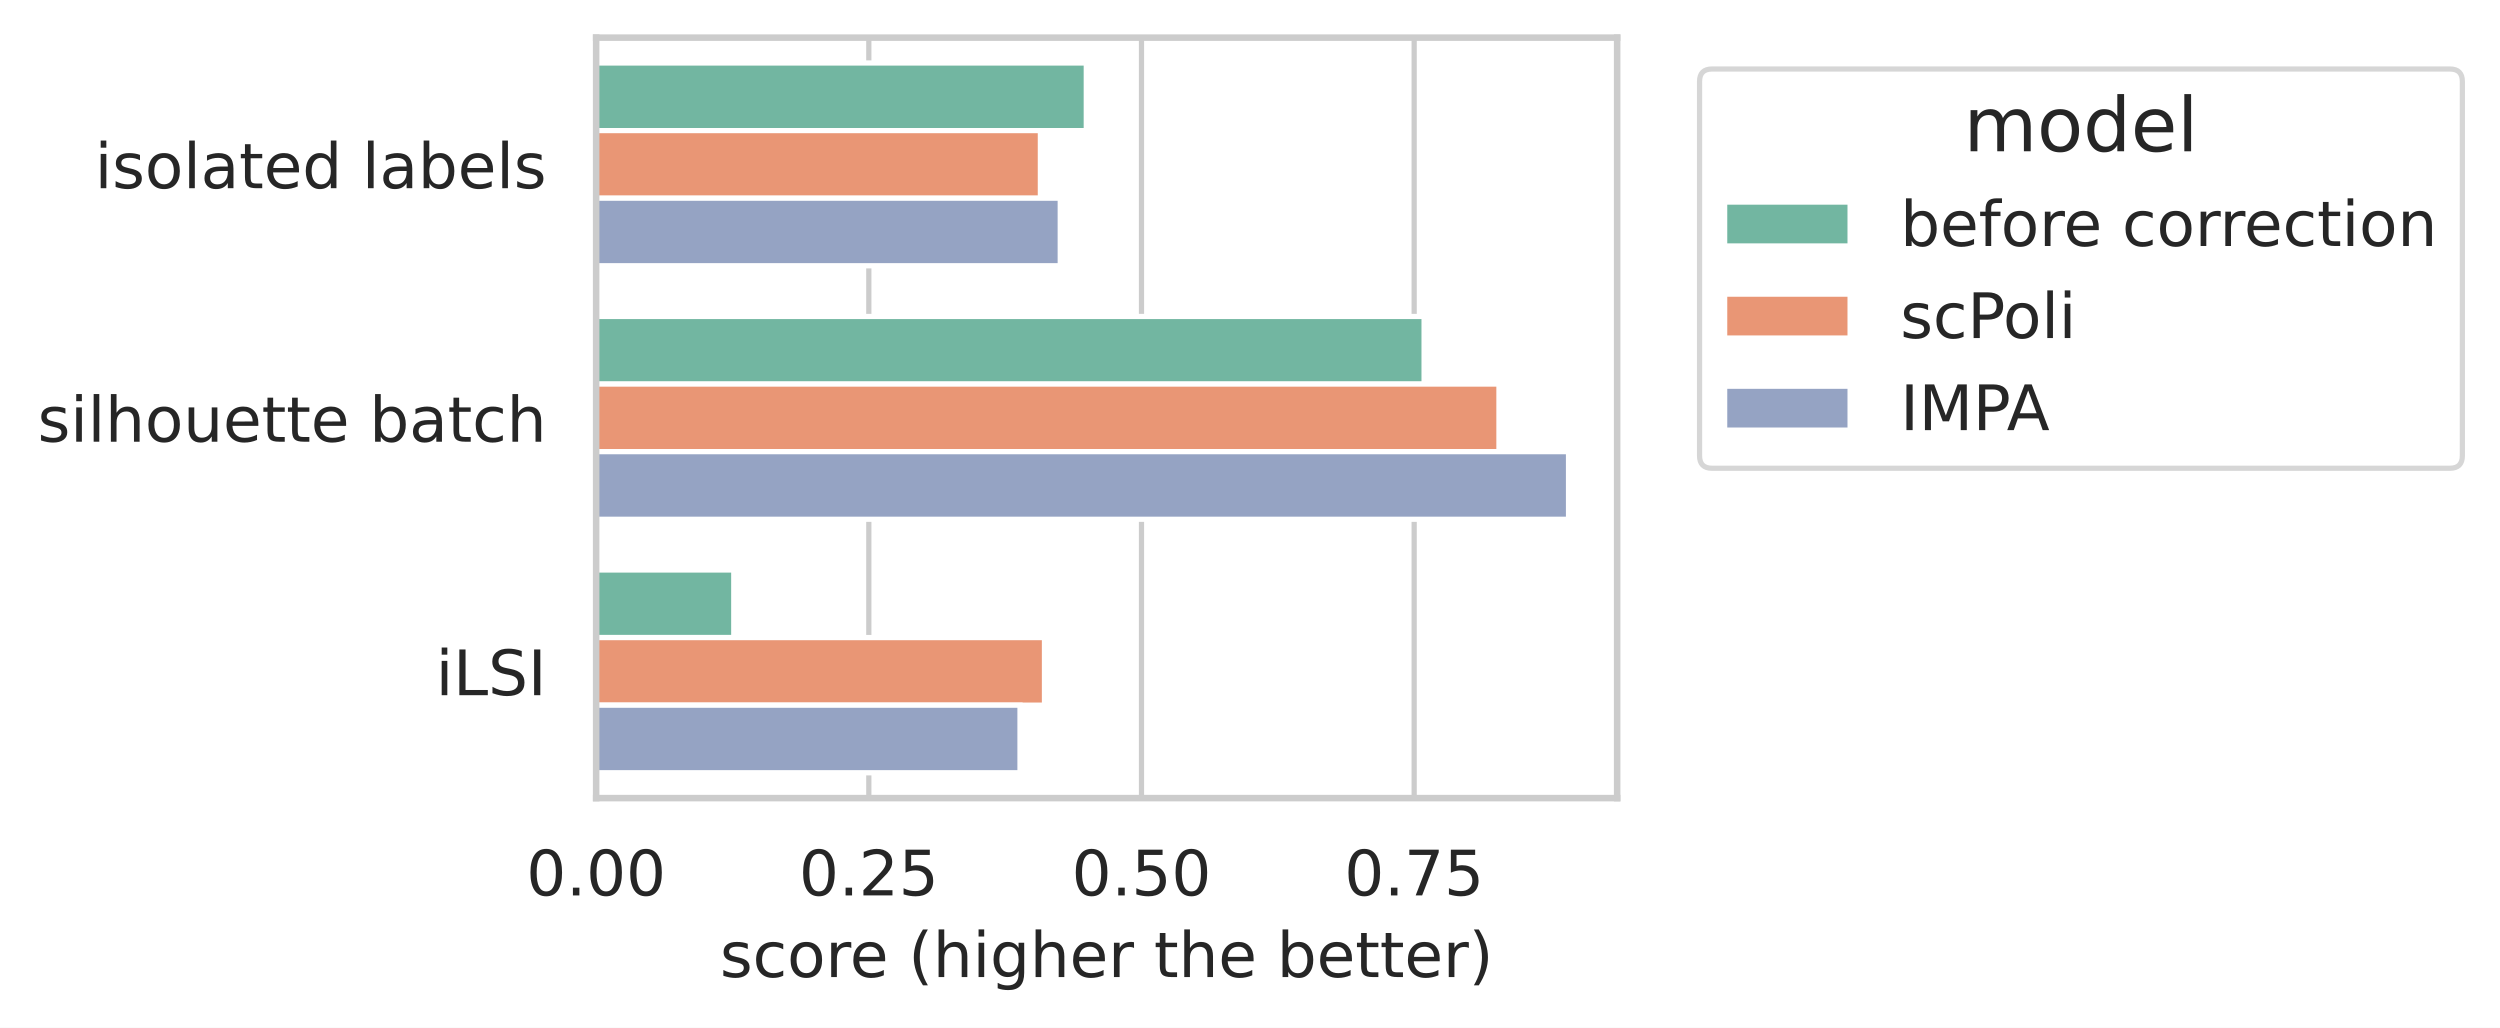
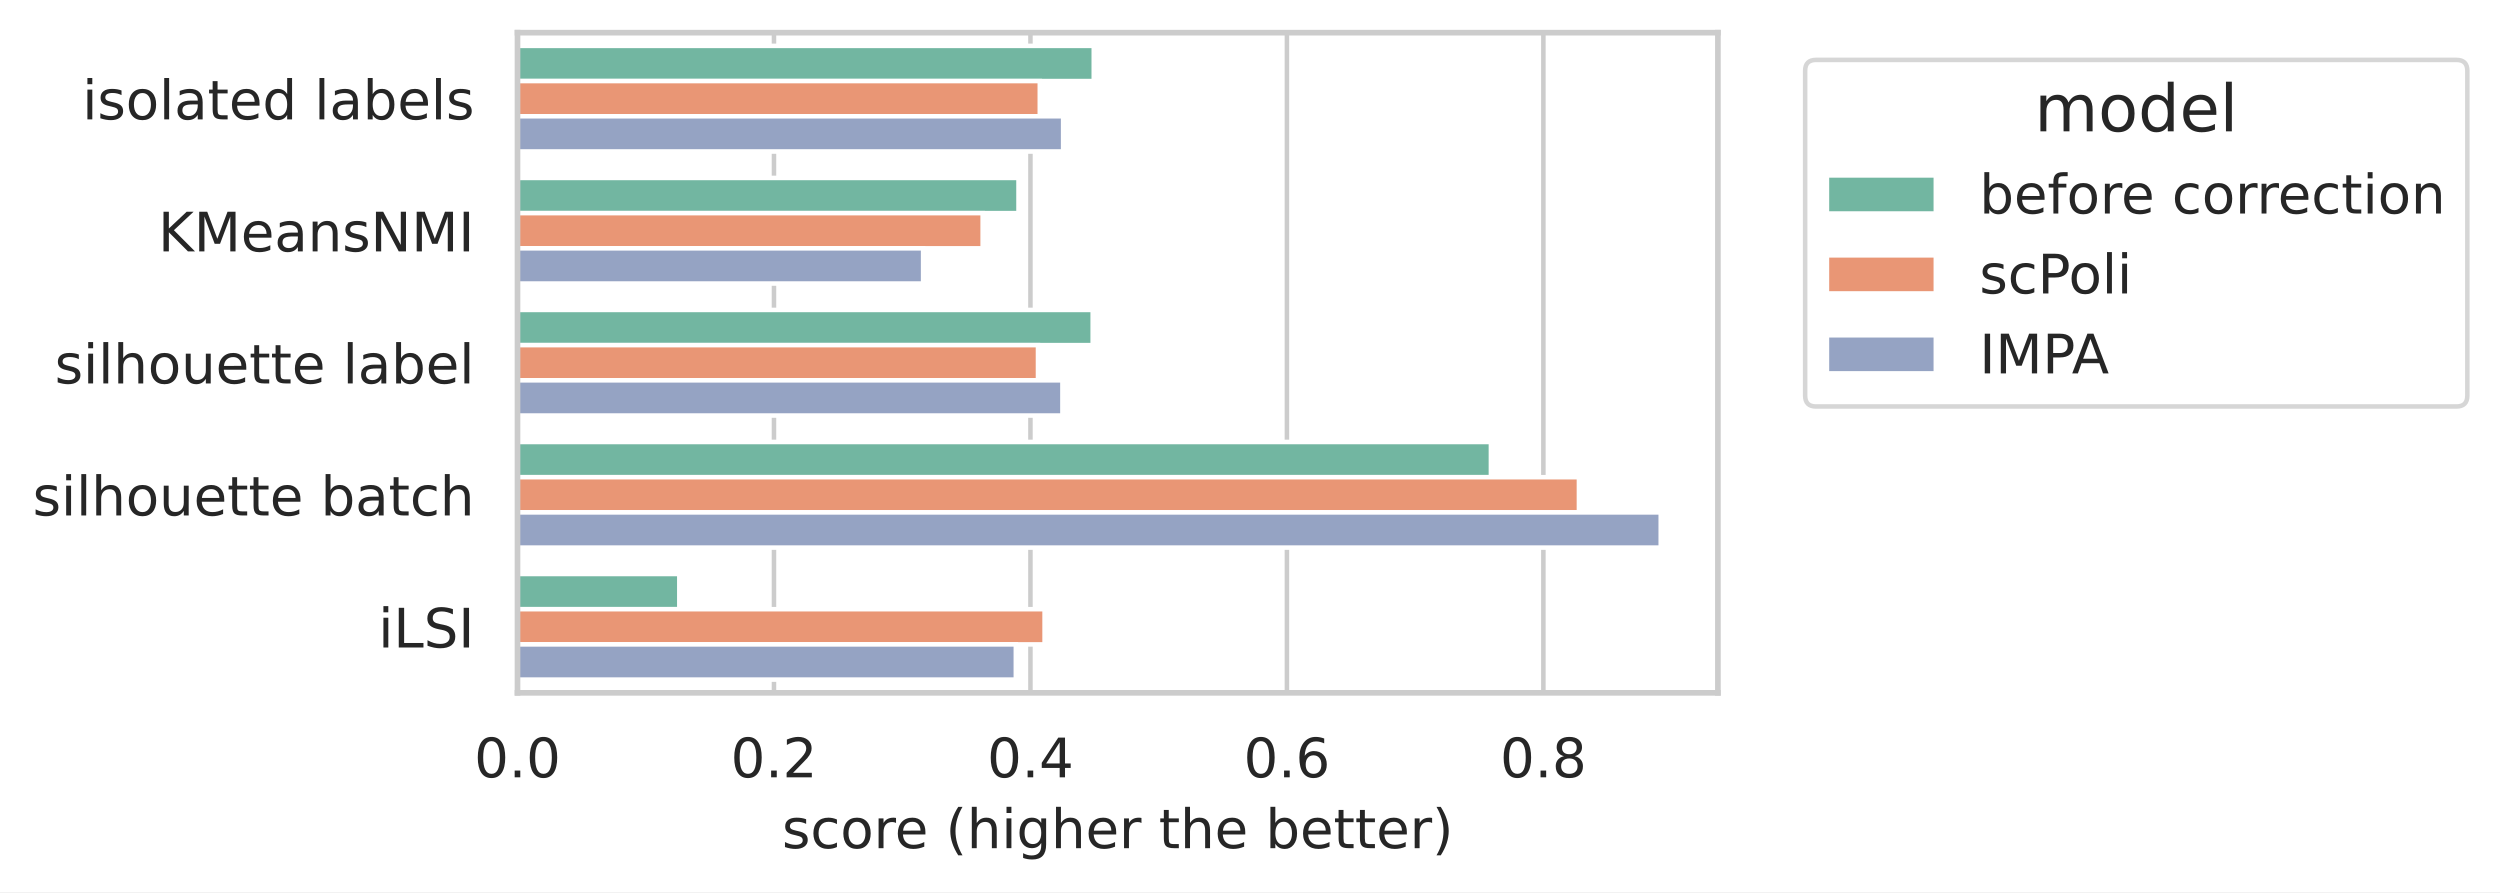
- <svg xmlns="http://www.w3.org/2000/svg" xmlns:xlink="http://www.w3.org/1999/xlink" width="478.246pt" height="196.603pt" viewBox="0 0 478.246 196.603" version="1.1">
+ <svg xmlns="http://www.w3.org/2000/svg" xmlns:xlink="http://www.w3.org/1999/xlink" width="550.917pt" height="196.603pt" viewBox="0 0 550.917 196.603" version="1.1">
  <defs>
    <style type="text/css">*{stroke-linejoin: round; stroke-linecap: butt}</style>
  </defs>
  <g id="figure_1">
    <g id="patch_1">
-       <path d="M -0 196.603  L 478.246 196.603  L 478.246 0  L -0 0  z " style="fill: #ffffff" />
+       <path d="M 0 196.603  L 550.917 196.603  L 550.917 0  L 0 0  z " style="fill: #ffffff" />
    </g>
    <g id="axes_1">
      <g id="patch_2">
-         <path d="M 114.041 152.676  L 309.357 152.676  L 309.357 7.2  L 114.041 7.2  z " style="fill: #ffffff" />
+         <path d="M 114.041 152.676  L 378.567 152.676  L 378.567 7.2  L 114.041 7.2  z " style="fill: #ffffff" />
      </g>
      <g id="matplotlib.axis_1">
        <g id="xtick_1">
          <g id="line2d_1">
-             <path d="M 114.041 152.676  L 114.041 7.2  " clip-path="url(#pfa2b4cbc1a)" style="fill: none; stroke: #cccccc; stroke-linecap: round" />
+             <path d="M 114.041 152.676  L 114.041 7.2  " clip-path="url(#p5854f92a83)" style="fill: none; stroke: #cccccc; stroke-linecap: round" />
          </g>
          <g id="text_1">
-             <g style="fill: #262626" transform="translate(100.6813 171.2941) scale(0.12 -0.12)">
+             <g style="fill: #262626" transform="translate(104.4988 171.2941) scale(0.12 -0.12)">
              <defs>
                <path id="DejaVuSans-30" d="M 2034 4250  Q 1547 4250 1301 3770  Q 1056 3291 1056 2328  Q 1056 1369 1301 889  Q 1547 409 2034 409  Q 2525 409 2770 889  Q 3016 1369 3016 2328  Q 3016 3291 2770 3770  Q 2525 4250 2034 4250  z M 2034 4750  Q 2819 4750 3233 4129  Q 3647 3509 3647 2328  Q 3647 1150 3233 529  Q 2819 -91 2034 -91  Q 1250 -91 836 529  Q 422 1150 422 2328  Q 422 3509 836 4129  Q 1250 4750 2034 4750  z " transform="scale(0.015625)" />
                <path id="DejaVuSans-2e" d="M 684 794  L 1344 794  L 1344 0  L 684 0  L 684 794  z " transform="scale(0.015625)" />
              </defs>
              <use xlink:href="#DejaVuSans-30" />
              <use xlink:href="#DejaVuSans-2e" x="63.623" />
              <use xlink:href="#DejaVuSans-30" x="95.41" />
-               <use xlink:href="#DejaVuSans-30" x="159.033" />
            </g>
          </g>
        </g>
        <g id="xtick_2">
          <g id="line2d_2">
-             <path d="M 166.203 152.676  L 166.203 7.2  " clip-path="url(#pfa2b4cbc1a)" style="fill: none; stroke: #cccccc; stroke-linecap: round" />
+             <path d="M 170.558 152.676  L 170.558 7.2  " clip-path="url(#p5854f92a83)" style="fill: none; stroke: #cccccc; stroke-linecap: round" />
          </g>
          <g id="text_2">
-             <g style="fill: #262626" transform="translate(152.8439 171.2941) scale(0.12 -0.12)">
+             <g style="fill: #262626" transform="translate(161.0159 171.2941) scale(0.12 -0.12)">
              <defs>
                <path id="DejaVuSans-32" d="M 1228 531  L 3431 531  L 3431 0  L 469 0  L 469 531  Q 828 903 1448 1529  Q 2069 2156 2228 2338  Q 2531 2678 2651 2914  Q 2772 3150 2772 3378  Q 2772 3750 2511 3984  Q 2250 4219 1831 4219  Q 1534 4219 1204 4116  Q 875 4013 500 3803  L 500 4441  Q 881 4594 1212 4672  Q 1544 4750 1819 4750  Q 2544 4750 2975 4387  Q 3406 4025 3406 3419  Q 3406 3131 3298 2873  Q 3191 2616 2906 2266  Q 2828 2175 2409 1742  Q 1991 1309 1228 531  z " transform="scale(0.015625)" />
-                 <path id="DejaVuSans-35" d="M 691 4666  L 3169 4666  L 3169 4134  L 1269 4134  L 1269 2991  Q 1406 3038 1543 3061  Q 1681 3084 1819 3084  Q 2600 3084 3056 2656  Q 3513 2228 3513 1497  Q 3513 744 3044 326  Q 2575 -91 1722 -91  Q 1428 -91 1123 -41  Q 819 9 494 109  L 494 744  Q 775 591 1075 516  Q 1375 441 1709 441  Q 2250 441 2565 725  Q 2881 1009 2881 1497  Q 2881 1984 2565 2268  Q 2250 2553 1709 2553  Q 1456 2553 1204 2497  Q 953 2441 691 2322  L 691 4666  z " transform="scale(0.015625)" />
              </defs>
              <use xlink:href="#DejaVuSans-30" />
              <use xlink:href="#DejaVuSans-2e" x="63.623" />
              <use xlink:href="#DejaVuSans-32" x="95.41" />
-               <use xlink:href="#DejaVuSans-35" x="159.033" />
            </g>
          </g>
        </g>
        <g id="xtick_3">
          <g id="line2d_3">
-             <path d="M 218.366 152.676  L 218.366 7.2  " clip-path="url(#pfa2b4cbc1a)" style="fill: none; stroke: #cccccc; stroke-linecap: round" />
+             <path d="M 227.075 152.676  L 227.075 7.2  " clip-path="url(#p5854f92a83)" style="fill: none; stroke: #cccccc; stroke-linecap: round" />
          </g>
          <g id="text_3">
-             <g style="fill: #262626" transform="translate(205.0065 171.2941) scale(0.12 -0.12)">
+             <g style="fill: #262626" transform="translate(217.533 171.2941) scale(0.12 -0.12)">
+               <defs>
+                 <path id="DejaVuSans-34" d="M 2419 4116  L 825 1625  L 2419 1625  L 2419 4116  z M 2253 4666  L 3047 4666  L 3047 1625  L 3713 1625  L 3713 1100  L 3047 1100  L 3047 0  L 2419 0  L 2419 1100  L 313 1100  L 313 1709  L 2253 4666  z " transform="scale(0.015625)" />
+               </defs>
              <use xlink:href="#DejaVuSans-30" />
              <use xlink:href="#DejaVuSans-2e" x="63.623" />
-               <use xlink:href="#DejaVuSans-35" x="95.41" />
-               <use xlink:href="#DejaVuSans-30" x="159.033" />
+               <use xlink:href="#DejaVuSans-34" x="95.41" />
            </g>
          </g>
        </g>
        <g id="xtick_4">
          <g id="line2d_4">
-             <path d="M 270.528 152.676  L 270.528 7.2  " clip-path="url(#pfa2b4cbc1a)" style="fill: none; stroke: #cccccc; stroke-linecap: round" />
+             <path d="M 283.592 152.676  L 283.592 7.2  " clip-path="url(#p5854f92a83)" style="fill: none; stroke: #cccccc; stroke-linecap: round" />
          </g>
          <g id="text_4">
-             <g style="fill: #262626" transform="translate(257.1691 171.2941) scale(0.12 -0.12)">
-               <defs>
-                 <path id="DejaVuSans-37" d="M 525 4666  L 3525 4666  L 3525 4397  L 1831 0  L 1172 0  L 2766 4134  L 525 4134  L 525 4666  z " transform="scale(0.015625)" />
+             <g style="fill: #262626" transform="translate(274.0501 171.2941) scale(0.12 -0.12)">
+               <defs>
+                 <path id="DejaVuSans-36" d="M 2113 2584  Q 1688 2584 1439 2293  Q 1191 2003 1191 1497  Q 1191 994 1439 701  Q 1688 409 2113 409  Q 2538 409 2786 701  Q 3034 994 3034 1497  Q 3034 2003 2786 2293  Q 2538 2584 2113 2584  z M 3366 4563  L 3366 3988  Q 3128 4100 2886 4159  Q 2644 4219 2406 4219  Q 1781 4219 1451 3797  Q 1122 3375 1075 2522  Q 1259 2794 1537 2939  Q 1816 3084 2150 3084  Q 2853 3084 3261 2657  Q 3669 2231 3669 1497  Q 3669 778 3244 343  Q 2819 -91 2113 -91  Q 1303 -91 875 529  Q 447 1150 447 2328  Q 447 3434 972 4092  Q 1497 4750 2381 4750  Q 2619 4750 2861 4703  Q 3103 4656 3366 4563  z " transform="scale(0.015625)" />
              </defs>
              <use xlink:href="#DejaVuSans-30" />
              <use xlink:href="#DejaVuSans-2e" x="63.623" />
-               <use xlink:href="#DejaVuSans-37" x="95.41" />
-               <use xlink:href="#DejaVuSans-35" x="159.033" />
-             </g>
-           </g>
-         </g>
-         <g id="text_5">
-           <g style="fill: #262626" transform="translate(137.7271 186.9079) scale(0.12 -0.12)">
+               <use xlink:href="#DejaVuSans-36" x="95.41" />
+             </g>
+           </g>
+         </g>
+         <g id="xtick_5">
+           <g id="line2d_5">
+             <path d="M 340.109 152.676  L 340.109 7.2  " clip-path="url(#p5854f92a83)" style="fill: none; stroke: #cccccc; stroke-linecap: round" />
+           </g>
+           <g id="text_5">
+             <g style="fill: #262626" transform="translate(330.5672 171.2941) scale(0.12 -0.12)">
+               <defs>
+                 <path id="DejaVuSans-38" d="M 2034 2216  Q 1584 2216 1326 1975  Q 1069 1734 1069 1313  Q 1069 891 1326 650  Q 1584 409 2034 409  Q 2484 409 2743 651  Q 3003 894 3003 1313  Q 3003 1734 2745 1975  Q 2488 2216 2034 2216  z M 1403 2484  Q 997 2584 770 2862  Q 544 3141 544 3541  Q 544 4100 942 4425  Q 1341 4750 2034 4750  Q 2731 4750 3128 4425  Q 3525 4100 3525 3541  Q 3525 3141 3298 2862  Q 3072 2584 2669 2484  Q 3125 2378 3379 2068  Q 3634 1759 3634 1313  Q 3634 634 3220 271  Q 2806 -91 2034 -91  Q 1263 -91 848 271  Q 434 634 434 1313  Q 434 1759 690 2068  Q 947 2378 1403 2484  z M 1172 3481  Q 1172 3119 1398 2916  Q 1625 2713 2034 2713  Q 2441 2713 2670 2916  Q 2900 3119 2900 3481  Q 2900 3844 2670 4047  Q 2441 4250 2034 4250  Q 1625 4250 1398 4047  Q 1172 3844 1172 3481  z " transform="scale(0.015625)" />
+               </defs>
+               <use xlink:href="#DejaVuSans-30" />
+               <use xlink:href="#DejaVuSans-2e" x="63.623" />
+               <use xlink:href="#DejaVuSans-38" x="95.41" />
+             </g>
+           </g>
+         </g>
+         <g id="text_6">
+           <g style="fill: #262626" transform="translate(172.3321 186.9079) scale(0.12 -0.12)">
            <defs>
              <path id="DejaVuSans-73" d="M 2834 3397  L 2834 2853  Q 2591 2978 2328 3040  Q 2066 3103 1784 3103  Q 1356 3103 1142 2972  Q 928 2841 928 2578  Q 928 2378 1081 2264  Q 1234 2150 1697 2047  L 1894 2003  Q 2506 1872 2764 1633  Q 3022 1394 3022 966  Q 3022 478 2636 193  Q 2250 -91 1575 -91  Q 1294 -91 989 -36  Q 684 19 347 128  L 347 722  Q 666 556 975 473  Q 1284 391 1588 391  Q 1994 391 2212 530  Q 2431 669 2431 922  Q 2431 1156 2273 1281  Q 2116 1406 1581 1522  L 1381 1569  Q 847 1681 609 1914  Q 372 2147 372 2553  Q 372 3047 722 3315  Q 1072 3584 1716 3584  Q 2034 3584 2315 3537  Q 2597 3491 2834 3397  z " transform="scale(0.015625)" />
              <path id="DejaVuSans-63" d="M 3122 3366  L 3122 2828  Q 2878 2963 2633 3030  Q 2388 3097 2138 3097  Q 1578 3097 1268 2742  Q 959 2388 959 1747  Q 959 1106 1268 751  Q 1578 397 2138 397  Q 2388 397 2633 464  Q 2878 531 3122 666  L 3122 134  Q 2881 22 2623 -34  Q 2366 -91 2075 -91  Q 1284 -91 818 406  Q 353 903 353 1747  Q 353 2603 823 3093  Q 1294 3584 2113 3584  Q 2378 3584 2631 3529  Q 2884 3475 3122 3366  z " transform="scale(0.015625)" />
              <path id="DejaVuSans-6f" d="M 1959 3097  Q 1497 3097 1228 2736  Q 959 2375 959 1747  Q 959 1119 1226 758  Q 1494 397 1959 397  Q 2419 397 2687 759  Q 2956 1122 2956 1747  Q 2956 2369 2687 2733  Q 2419 3097 1959 3097  z M 1959 3584  Q 2709 3584 3137 3096  Q 3566 2609 3566 1747  Q 3566 888 3137 398  Q 2709 -91 1959 -91  Q 1206 -91 779 398  Q 353 888 353 1747  Q 353 2609 779 3096  Q 1206 3584 1959 3584  z " transform="scale(0.015625)" />
              <path id="DejaVuSans-72" d="M 2631 2963  Q 2534 3019 2420 3045  Q 2306 3072 2169 3072  Q 1681 3072 1420 2755  Q 1159 2438 1159 1844  L 1159 0  L 581 0  L 581 3500  L 1159 3500  L 1159 2956  Q 1341 3275 1631 3429  Q 1922 3584 2338 3584  Q 2397 3584 2469 3576  Q 2541 3569 2628 3553  L 2631 2963  z " transform="scale(0.015625)" />
              <path id="DejaVuSans-65" d="M 3597 1894  L 3597 1613  L 953 1613  Q 991 1019 1311 708  Q 1631 397 2203 397  Q 2534 397 2845 478  Q 3156 559 3463 722  L 3463 178  Q 3153 47 2828 -22  Q 2503 -91 2169 -91  Q 1331 -91 842 396  Q 353 884 353 1716  Q 353 2575 817 3079  Q 1281 3584 2069 3584  Q 2775 3584 3186 3129  Q 3597 2675 3597 1894  z M 3022 2063  Q 3016 2534 2758 2815  Q 2500 3097 2075 3097  Q 1594 3097 1305 2825  Q 1016 2553 972 2059  L 3022 2063  z " transform="scale(0.015625)" />
              <path id="DejaVuSans-20" transform="scale(0.015625)" />
              <path id="DejaVuSans-28" d="M 1984 4856  Q 1566 4138 1362 3434  Q 1159 2731 1159 2009  Q 1159 1288 1364 580  Q 1569 -128 1984 -844  L 1484 -844  Q 1016 -109 783 600  Q 550 1309 550 2009  Q 550 2706 781 3412  Q 1013 4119 1484 4856  L 1984 4856  z " transform="scale(0.015625)" />
              <path id="DejaVuSans-68" d="M 3513 2113  L 3513 0  L 2938 0  L 2938 2094  Q 2938 2591 2744 2837  Q 2550 3084 2163 3084  Q 1697 3084 1428 2787  Q 1159 2491 1159 1978  L 1159 0  L 581 0  L 581 4863  L 1159 4863  L 1159 2956  Q 1366 3272 1645 3428  Q 1925 3584 2291 3584  Q 2894 3584 3203 3211  Q 3513 2838 3513 2113  z " transform="scale(0.015625)" />
              <path id="DejaVuSans-69" d="M 603 3500  L 1178 3500  L 1178 0  L 603 0  L 603 3500  z M 603 4863  L 1178 4863  L 1178 4134  L 603 4134  L 603 4863  z " transform="scale(0.015625)" />
              <path id="DejaVuSans-67" d="M 2906 1791  Q 2906 2416 2648 2759  Q 2391 3103 1925 3103  Q 1463 3103 1205 2759  Q 947 2416 947 1791  Q 947 1169 1205 825  Q 1463 481 1925 481  Q 2391 481 2648 825  Q 2906 1169 2906 1791  z M 3481 434  Q 3481 -459 3084 -895  Q 2688 -1331 1869 -1331  Q 1566 -1331 1297 -1286  Q 1028 -1241 775 -1147  L 775 -588  Q 1028 -725 1275 -790  Q 1522 -856 1778 -856  Q 2344 -856 2625 -561  Q 2906 -266 2906 331  L 2906 616  Q 2728 306 2450 153  Q 2172 0 1784 0  Q 1141 0 747 490  Q 353 981 353 1791  Q 353 2603 747 3093  Q 1141 3584 1784 3584  Q 2172 3584 2450 3431  Q 2728 3278 2906 2969  L 2906 3500  L 3481 3500  L 3481 434  z " transform="scale(0.015625)" />
              <path id="DejaVuSans-74" d="M 1172 4494  L 1172 3500  L 2356 3500  L 2356 3053  L 1172 3053  L 1172 1153  Q 1172 725 1289 603  Q 1406 481 1766 481  L 2356 481  L 2356 0  L 1766 0  Q 1100 0 847 248  Q 594 497 594 1153  L 594 3053  L 172 3053  L 172 3500  L 594 3500  L 594 4494  L 1172 4494  z " transform="scale(0.015625)" />
              <path id="DejaVuSans-62" d="M 3116 1747  Q 3116 2381 2855 2742  Q 2594 3103 2138 3103  Q 1681 3103 1420 2742  Q 1159 2381 1159 1747  Q 1159 1113 1420 752  Q 1681 391 2138 391  Q 2594 391 2855 752  Q 3116 1113 3116 1747  z M 1159 2969  Q 1341 3281 1617 3432  Q 1894 3584 2278 3584  Q 2916 3584 3314 3078  Q 3713 2572 3713 1747  Q 3713 922 3314 415  Q 2916 -91 2278 -91  Q 1894 -91 1617 61  Q 1341 213 1159 525  L 1159 0  L 581 0  L 581 4863  L 1159 4863  L 1159 2969  z " transform="scale(0.015625)" />
              <path id="DejaVuSans-29" d="M 513 4856  L 1013 4856  Q 1481 4119 1714 3412  Q 1947 2706 1947 2009  Q 1947 1309 1714 600  Q 1481 -109 1013 -844  L 513 -844  Q 928 -128 1133 580  Q 1338 1288 1338 2009  Q 1338 2731 1133 3434  Q 928 4138 513 4856  z " transform="scale(0.015625)" />
            </defs>
            <use xlink:href="#DejaVuSans-73" />
            <use xlink:href="#DejaVuSans-63" x="52.1" />
            <use xlink:href="#DejaVuSans-6f" x="107.08" />
            <use xlink:href="#DejaVuSans-72" x="168.262" />
            <use xlink:href="#DejaVuSans-65" x="207.125" />
            <use xlink:href="#DejaVuSans-20" x="268.648" />
            <use xlink:href="#DejaVuSans-28" x="300.436" />
            <use xlink:href="#DejaVuSans-68" x="339.449" />
            <use xlink:href="#DejaVuSans-69" x="402.828" />
            <use xlink:href="#DejaVuSans-67" x="430.611" />
            <use xlink:href="#DejaVuSans-68" x="494.088" />
            <use xlink:href="#DejaVuSans-65" x="557.467" />
            <use xlink:href="#DejaVuSans-72" x="618.99" />
            <use xlink:href="#DejaVuSans-20" x="660.104" />
            <use xlink:href="#DejaVuSans-74" x="691.891" />
            <use xlink:href="#DejaVuSans-68" x="731.1" />
            <use xlink:href="#DejaVuSans-65" x="794.479" />
            <use xlink:href="#DejaVuSans-20" x="856.002" />
            <use xlink:href="#DejaVuSans-62" x="887.789" />
            <use xlink:href="#DejaVuSans-65" x="951.266" />
            <use xlink:href="#DejaVuSans-74" x="1012.789" />
            <use xlink:href="#DejaVuSans-74" x="1051.998" />
            <use xlink:href="#DejaVuSans-65" x="1091.207" />
            <use xlink:href="#DejaVuSans-72" x="1152.73" />
            <use xlink:href="#DejaVuSans-29" x="1193.844" />
          </g>
        </g>
      </g>
      <g id="matplotlib.axis_2">
        <g id="ytick_1">
-           <g id="text_6">
-             <g style="fill: #262626" transform="translate(18.13125 36.00506) scale(0.12 -0.12)">
+           <g id="text_7">
+             <g style="fill: #262626" transform="translate(18.13125 26.30666) scale(0.12 -0.12)">
              <defs>
                <path id="DejaVuSans-6c" d="M 603 4863  L 1178 4863  L 1178 0  L 603 0  L 603 4863  z " transform="scale(0.015625)" />
                <path id="DejaVuSans-61" d="M 2194 1759  Q 1497 1759 1228 1600  Q 959 1441 959 1056  Q 959 750 1161 570  Q 1363 391 1709 391  Q 2188 391 2477 730  Q 2766 1069 2766 1631  L 2766 1759  L 2194 1759  z M 3341 1997  L 3341 0  L 2766 0  L 2766 531  Q 2569 213 2275 61  Q 1981 -91 1556 -91  Q 1019 -91 701 211  Q 384 513 384 1019  Q 384 1609 779 1909  Q 1175 2209 1959 2209  L 2766 2209  L 2766 2266  Q 2766 2663 2505 2880  Q 2244 3097 1772 3097  Q 1472 3097 1187 3025  Q 903 2953 641 2809  L 641 3341  Q 956 3463 1253 3523  Q 1550 3584 1831 3584  Q 2591 3584 2966 3190  Q 3341 2797 3341 1997  z " transform="scale(0.015625)" />
                <path id="DejaVuSans-64" d="M 2906 2969  L 2906 4863  L 3481 4863  L 3481 0  L 2906 0  L 2906 525  Q 2725 213 2448 61  Q 2172 -91 1784 -91  Q 1150 -91 751 415  Q 353 922 353 1747  Q 353 2572 751 3078  Q 1150 3584 1784 3584  Q 2172 3584 2448 3432  Q 2725 3281 2906 2969  z M 947 1747  Q 947 1113 1208 752  Q 1469 391 1925 391  Q 2381 391 2643 752  Q 2906 1113 2906 1747  Q 2906 2381 2643 2742  Q 2381 3103 1925 3103  Q 1469 3103 1208 2742  Q 947 2381 947 1747  z " transform="scale(0.015625)" />
              </defs>
              <use xlink:href="#DejaVuSans-69" />
              <use xlink:href="#DejaVuSans-73" x="27.783" />
              <use xlink:href="#DejaVuSans-6f" x="79.883" />
              <use xlink:href="#DejaVuSans-6c" x="141.064" />
              <use xlink:href="#DejaVuSans-61" x="168.848" />
              <use xlink:href="#DejaVuSans-74" x="230.127" />
              <use xlink:href="#DejaVuSans-65" x="269.336" />
              <use xlink:href="#DejaVuSans-64" x="330.859" />
              <use xlink:href="#DejaVuSans-20" x="394.336" />
              <use xlink:href="#DejaVuSans-6c" x="426.123" />
              <use xlink:href="#DejaVuSans-61" x="453.906" />
              <use xlink:href="#DejaVuSans-62" x="515.186" />
              <use xlink:href="#DejaVuSans-65" x="578.662" />
              <use xlink:href="#DejaVuSans-6c" x="640.186" />
              <use xlink:href="#DejaVuSans-73" x="667.969" />
            </g>
          </g>
        </g>
        <g id="ytick_2">
-           <g id="text_7">
-             <g style="fill: #262626" transform="translate(7.2 84.49706) scale(0.12 -0.12)">
+           <g id="text_8">
+             <g style="fill: #262626" transform="translate(34.8525 55.40186) scale(0.12 -0.12)">
+               <defs>
+                 <path id="DejaVuSans-4b" d="M 628 4666  L 1259 4666  L 1259 2694  L 3353 4666  L 4166 4666  L 1850 2491  L 4331 0  L 3500 0  L 1259 2247  L 1259 0  L 628 0  L 628 4666  z " transform="scale(0.015625)" />
+                 <path id="DejaVuSans-4d" d="M 628 4666  L 1569 4666  L 2759 1491  L 3956 4666  L 4897 4666  L 4897 0  L 4281 0  L 4281 4097  L 3078 897  L 2444 897  L 1241 4097  L 1241 0  L 628 0  L 628 4666  z " transform="scale(0.015625)" />
+                 <path id="DejaVuSans-6e" d="M 3513 2113  L 3513 0  L 2938 0  L 2938 2094  Q 2938 2591 2744 2837  Q 2550 3084 2163 3084  Q 1697 3084 1428 2787  Q 1159 2491 1159 1978  L 1159 0  L 581 0  L 581 3500  L 1159 3500  L 1159 2956  Q 1366 3272 1645 3428  Q 1925 3584 2291 3584  Q 2894 3584 3203 3211  Q 3513 2838 3513 2113  z " transform="scale(0.015625)" />
+                 <path id="DejaVuSans-4e" d="M 628 4666  L 1478 4666  L 3547 763  L 3547 4666  L 4159 4666  L 4159 0  L 3309 0  L 1241 3903  L 1241 0  L 628 0  L 628 4666  z " transform="scale(0.015625)" />
+                 <path id="DejaVuSans-49" d="M 628 4666  L 1259 4666  L 1259 0  L 628 0  L 628 4666  z " transform="scale(0.015625)" />
+               </defs>
+               <use xlink:href="#DejaVuSans-4b" />
+               <use xlink:href="#DejaVuSans-4d" x="65.576" />
+               <use xlink:href="#DejaVuSans-65" x="151.855" />
+               <use xlink:href="#DejaVuSans-61" x="213.379" />
+               <use xlink:href="#DejaVuSans-6e" x="274.658" />
+               <use xlink:href="#DejaVuSans-73" x="338.037" />
+               <use xlink:href="#DejaVuSans-4e" x="390.137" />
+               <use xlink:href="#DejaVuSans-4d" x="464.941" />
+               <use xlink:href="#DejaVuSans-49" x="551.221" />
+             </g>
+           </g>
+         </g>
+         <g id="ytick_3">
+           <g id="text_9">
+             <g style="fill: #262626" transform="translate(12.05625 84.49706) scale(0.12 -0.12)">
              <defs>
                <path id="DejaVuSans-75" d="M 544 1381  L 544 3500  L 1119 3500  L 1119 1403  Q 1119 906 1312 657  Q 1506 409 1894 409  Q 2359 409 2629 706  Q 2900 1003 2900 1516  L 2900 3500  L 3475 3500  L 3475 0  L 2900 0  L 2900 538  Q 2691 219 2414 64  Q 2138 -91 1772 -91  Q 1169 -91 856 284  Q 544 659 544 1381  z M 1991 3584  L 1991 3584  z " transform="scale(0.015625)" />
              </defs>
+               <use xlink:href="#DejaVuSans-73" />
+               <use xlink:href="#DejaVuSans-69" x="52.1" />
+               <use xlink:href="#DejaVuSans-6c" x="79.883" />
+               <use xlink:href="#DejaVuSans-68" x="107.666" />
+               <use xlink:href="#DejaVuSans-6f" x="171.045" />
+               <use xlink:href="#DejaVuSans-75" x="232.227" />
+               <use xlink:href="#DejaVuSans-65" x="295.605" />
+               <use xlink:href="#DejaVuSans-74" x="357.129" />
+               <use xlink:href="#DejaVuSans-74" x="396.338" />
+               <use xlink:href="#DejaVuSans-65" x="435.547" />
+               <use xlink:href="#DejaVuSans-20" x="497.07" />
+               <use xlink:href="#DejaVuSans-6c" x="528.857" />
+               <use xlink:href="#DejaVuSans-61" x="556.641" />
+               <use xlink:href="#DejaVuSans-62" x="617.92" />
+               <use xlink:href="#DejaVuSans-65" x="681.396" />
+               <use xlink:href="#DejaVuSans-6c" x="742.92" />
+             </g>
+           </g>
+         </g>
+         <g id="ytick_4">
+           <g id="text_10">
+             <g style="fill: #262626" transform="translate(7.2 113.5923) scale(0.12 -0.12)">
              <use xlink:href="#DejaVuSans-73" />
              <use xlink:href="#DejaVuSans-69" x="52.1" />
              <use xlink:href="#DejaVuSans-6c" x="79.883" />
              <use xlink:href="#DejaVuSans-68" x="107.666" />
              <use xlink:href="#DejaVuSans-6f" x="171.045" />
              <use xlink:href="#DejaVuSans-75" x="232.227" />
              <use xlink:href="#DejaVuSans-65" x="295.605" />
              <use xlink:href="#DejaVuSans-74" x="357.129" />
              <use xlink:href="#DejaVuSans-74" x="396.338" />
              <use xlink:href="#DejaVuSans-65" x="435.547" />
              <use xlink:href="#DejaVuSans-20" x="497.07" />
              <use xlink:href="#DejaVuSans-62" x="528.857" />
              <use xlink:href="#DejaVuSans-61" x="592.334" />
              <use xlink:href="#DejaVuSans-74" x="653.613" />
              <use xlink:href="#DejaVuSans-63" x="692.822" />
              <use xlink:href="#DejaVuSans-68" x="747.803" />
            </g>
          </g>
        </g>
-         <g id="ytick_3">
-           <g id="text_8">
-             <g style="fill: #262626" transform="translate(83.3625 132.9891) scale(0.12 -0.12)">
+         <g id="ytick_5">
+           <g id="text_11">
+             <g style="fill: #262626" transform="translate(83.3625 142.6875) scale(0.12 -0.12)">
              <defs>
                <path id="DejaVuSans-4c" d="M 628 4666  L 1259 4666  L 1259 531  L 3531 531  L 3531 0  L 628 0  L 628 4666  z " transform="scale(0.015625)" />
                <path id="DejaVuSans-53" d="M 3425 4513  L 3425 3897  Q 3066 4069 2747 4153  Q 2428 4238 2131 4238  Q 1616 4238 1336 4038  Q 1056 3838 1056 3469  Q 1056 3159 1242 3001  Q 1428 2844 1947 2747  L 2328 2669  Q 3034 2534 3370 2195  Q 3706 1856 3706 1288  Q 3706 609 3251 259  Q 2797 -91 1919 -91  Q 1588 -91 1214 -16  Q 841 59 441 206  L 441 856  Q 825 641 1194 531  Q 1563 422 1919 422  Q 2459 422 2753 634  Q 3047 847 3047 1241  Q 3047 1584 2836 1778  Q 2625 1972 2144 2069  L 1759 2144  Q 1053 2284 737 2584  Q 422 2884 422 3419  Q 422 4038 858 4394  Q 1294 4750 2059 4750  Q 2388 4750 2728 4690  Q 3069 4631 3425 4513  z " transform="scale(0.015625)" />
-                 <path id="DejaVuSans-49" d="M 628 4666  L 1259 4666  L 1259 0  L 628 0  L 628 4666  z " transform="scale(0.015625)" />
              </defs>
              <use xlink:href="#DejaVuSans-69" />
              <use xlink:href="#DejaVuSans-4c" x="27.783" />
              <use xlink:href="#DejaVuSans-53" x="83.496" />
              <use xlink:href="#DejaVuSans-49" x="146.973" />
            </g>
          </g>
        </g>
      </g>
      <g id="patch_3">
-         <path d="M 114.041 12.049  L 207.805 12.049  L 207.805 24.98  L 114.041 24.98  z " clip-path="url(#pfa2b4cbc1a)" style="fill: #72b6a1; stroke: #ffffff; stroke-linejoin: miter" />
+         <path d="M 114.041 10.11  L 241.03 10.11  L 241.03 17.868  L 114.041 17.868  z " clip-path="url(#p5854f92a83)" style="fill: #72b6a1; stroke: #ffffff; stroke-linejoin: miter" />
      </g>
      <g id="patch_4">
-         <path d="M 114.041 60.541  L 272.426 60.541  L 272.426 73.472  L 114.041 73.472  z " clip-path="url(#pfa2b4cbc1a)" style="fill: #72b6a1; stroke: #ffffff; stroke-linejoin: miter" />
+         <path d="M 114.041 39.205  L 224.447 39.205  L 224.447 46.963  L 114.041 46.963  z " clip-path="url(#p5854f92a83)" style="fill: #72b6a1; stroke: #ffffff; stroke-linejoin: miter" />
      </g>
      <g id="patch_5">
-         <path d="M 114.041 109.033  L 140.369 109.033  L 140.369 121.964  L 114.041 121.964  z " clip-path="url(#pfa2b4cbc1a)" style="fill: #72b6a1; stroke: #ffffff; stroke-linejoin: miter" />
+         <path d="M 114.041 68.3  L 240.794 68.3  L 240.794 76.059  L 114.041 76.059  z " clip-path="url(#p5854f92a83)" style="fill: #72b6a1; stroke: #ffffff; stroke-linejoin: miter" />
      </g>
      <g id="patch_6">
-         <path d="M 114.041 24.98  L 199.023 24.98  L 199.023 37.912  L 114.041 37.912  z " clip-path="url(#pfa2b4cbc1a)" style="fill: #e99675; stroke: #ffffff; stroke-linejoin: miter" />
+         <path d="M 114.041 97.395  L 328.549 97.395  L 328.549 105.154  L 114.041 105.154  z " clip-path="url(#p5854f92a83)" style="fill: #72b6a1; stroke: #ffffff; stroke-linejoin: miter" />
      </g>
      <g id="patch_7">
-         <path d="M 114.041 73.472  L 286.747 73.472  L 286.747 86.404  L 114.041 86.404  z " clip-path="url(#pfa2b4cbc1a)" style="fill: #e99675; stroke: #ffffff; stroke-linejoin: miter" />
+         <path d="M 114.041 126.49  L 149.698 126.49  L 149.698 134.249  L 114.041 134.249  z " clip-path="url(#p5854f92a83)" style="fill: #72b6a1; stroke: #ffffff; stroke-linejoin: miter" />
      </g>
      <g id="patch_8">
-         <path d="M 114.041 121.964  L 199.805 121.964  L 199.805 134.896  L 114.041 134.896  z " clip-path="url(#pfa2b4cbc1a)" style="fill: #e99675; stroke: #ffffff; stroke-linejoin: miter" />
+         <path d="M 114.041 17.868  L 229.136 17.868  L 229.136 25.627  L 114.041 25.627  z " clip-path="url(#p5854f92a83)" style="fill: #e99675; stroke: #ffffff; stroke-linejoin: miter" />
      </g>
      <g id="patch_9">
-         <path d="M 114.041 37.912  L 202.823 37.912  L 202.823 50.843  L 114.041 50.843  z " clip-path="url(#pfa2b4cbc1a)" style="fill: #95a3c3; stroke: #ffffff; stroke-linejoin: miter" />
+         <path d="M 114.041 46.963  L 216.545 46.963  L 216.545 54.722  L 114.041 54.722  z " clip-path="url(#p5854f92a83)" style="fill: #e99675; stroke: #ffffff; stroke-linejoin: miter" />
      </g>
      <g id="patch_10">
-         <path d="M 114.041 86.404  L 300.056 86.404  L 300.056 99.335  L 114.041 99.335  z " clip-path="url(#pfa2b4cbc1a)" style="fill: #95a3c3; stroke: #ffffff; stroke-linejoin: miter" />
+         <path d="M 114.041 76.059  L 228.739 76.059  L 228.739 83.817  L 114.041 83.817  z " clip-path="url(#p5854f92a83)" style="fill: #e99675; stroke: #ffffff; stroke-linejoin: miter" />
      </g>
      <g id="patch_11">
-         <path d="M 114.041 134.896  L 195.124 134.896  L 195.124 147.827  L 114.041 147.827  z " clip-path="url(#pfa2b4cbc1a)" style="fill: #95a3c3; stroke: #ffffff; stroke-linejoin: miter" />
-       </g>
-       <g id="line2d_5">
-         <path clip-path="url(#pfa2b4cbc1a)" style="fill: none; stroke: #424242; stroke-width: 2.7; stroke-linecap: round" />
+         <path d="M 114.041 105.154  L 347.945 105.154  L 347.945 112.913  L 114.041 112.913  z " clip-path="url(#p5854f92a83)" style="fill: #e99675; stroke: #ffffff; stroke-linejoin: miter" />
+       </g>
+       <g id="patch_12">
+         <path d="M 114.041 134.249  L 230.195 134.249  L 230.195 142.008  L 114.041 142.008  z " clip-path="url(#p5854f92a83)" style="fill: #e99675; stroke: #ffffff; stroke-linejoin: miter" />
+       </g>
+       <g id="patch_13">
+         <path d="M 114.041 25.627  L 234.283 25.627  L 234.283 33.386  L 114.041 33.386  z " clip-path="url(#p5854f92a83)" style="fill: #95a3c3; stroke: #ffffff; stroke-linejoin: miter" />
+       </g>
+       <g id="patch_14">
+         <path d="M 114.041 54.722  L 203.428 54.722  L 203.428 62.481  L 114.041 62.481  z " clip-path="url(#p5854f92a83)" style="fill: #95a3c3; stroke: #ffffff; stroke-linejoin: miter" />
+       </g>
+       <g id="patch_15">
+         <path d="M 114.041 83.817  L 234.123 83.817  L 234.123 91.576  L 114.041 91.576  z " clip-path="url(#p5854f92a83)" style="fill: #95a3c3; stroke: #ffffff; stroke-linejoin: miter" />
+       </g>
+       <g id="patch_16">
+         <path d="M 114.041 112.913  L 365.97 112.913  L 365.97 120.671  L 114.041 120.671  z " clip-path="url(#p5854f92a83)" style="fill: #95a3c3; stroke: #ffffff; stroke-linejoin: miter" />
+       </g>
+       <g id="patch_17">
+         <path d="M 114.041 142.008  L 223.856 142.008  L 223.856 149.766  L 114.041 149.766  z " clip-path="url(#p5854f92a83)" style="fill: #95a3c3; stroke: #ffffff; stroke-linejoin: miter" />
      </g>
      <g id="line2d_6">
-         <path clip-path="url(#pfa2b4cbc1a)" style="fill: none; stroke: #424242; stroke-width: 2.7; stroke-linecap: round" />
+         <path clip-path="url(#p5854f92a83)" style="fill: none; stroke: #424242; stroke-width: 2.7; stroke-linecap: round" />
      </g>
      <g id="line2d_7">
-         <path clip-path="url(#pfa2b4cbc1a)" style="fill: none; stroke: #424242; stroke-width: 2.7; stroke-linecap: round" />
+         <path clip-path="url(#p5854f92a83)" style="fill: none; stroke: #424242; stroke-width: 2.7; stroke-linecap: round" />
      </g>
      <g id="line2d_8">
-         <path clip-path="url(#pfa2b4cbc1a)" style="fill: none; stroke: #424242; stroke-width: 2.7; stroke-linecap: round" />
+         <path clip-path="url(#p5854f92a83)" style="fill: none; stroke: #424242; stroke-width: 2.7; stroke-linecap: round" />
      </g>
      <g id="line2d_9">
-         <path clip-path="url(#pfa2b4cbc1a)" style="fill: none; stroke: #424242; stroke-width: 2.7; stroke-linecap: round" />
+         <path clip-path="url(#p5854f92a83)" style="fill: none; stroke: #424242; stroke-width: 2.7; stroke-linecap: round" />
      </g>
      <g id="line2d_10">
-         <path clip-path="url(#pfa2b4cbc1a)" style="fill: none; stroke: #424242; stroke-width: 2.7; stroke-linecap: round" />
+         <path clip-path="url(#p5854f92a83)" style="fill: none; stroke: #424242; stroke-width: 2.7; stroke-linecap: round" />
      </g>
      <g id="line2d_11">
-         <path clip-path="url(#pfa2b4cbc1a)" style="fill: none; stroke: #424242; stroke-width: 2.7; stroke-linecap: round" />
+         <path clip-path="url(#p5854f92a83)" style="fill: none; stroke: #424242; stroke-width: 2.7; stroke-linecap: round" />
      </g>
      <g id="line2d_12">
-         <path clip-path="url(#pfa2b4cbc1a)" style="fill: none; stroke: #424242; stroke-width: 2.7; stroke-linecap: round" />
+         <path clip-path="url(#p5854f92a83)" style="fill: none; stroke: #424242; stroke-width: 2.7; stroke-linecap: round" />
      </g>
      <g id="line2d_13">
-         <path clip-path="url(#pfa2b4cbc1a)" style="fill: none; stroke: #424242; stroke-width: 2.7; stroke-linecap: round" />
-       </g>
-       <g id="patch_12">
+         <path clip-path="url(#p5854f92a83)" style="fill: none; stroke: #424242; stroke-width: 2.7; stroke-linecap: round" />
+       </g>
+       <g id="line2d_14">
+         <path clip-path="url(#p5854f92a83)" style="fill: none; stroke: #424242; stroke-width: 2.7; stroke-linecap: round" />
+       </g>
+       <g id="line2d_15">
+         <path clip-path="url(#p5854f92a83)" style="fill: none; stroke: #424242; stroke-width: 2.7; stroke-linecap: round" />
+       </g>
+       <g id="line2d_16">
+         <path clip-path="url(#p5854f92a83)" style="fill: none; stroke: #424242; stroke-width: 2.7; stroke-linecap: round" />
+       </g>
+       <g id="line2d_17">
+         <path clip-path="url(#p5854f92a83)" style="fill: none; stroke: #424242; stroke-width: 2.7; stroke-linecap: round" />
+       </g>
+       <g id="line2d_18">
+         <path clip-path="url(#p5854f92a83)" style="fill: none; stroke: #424242; stroke-width: 2.7; stroke-linecap: round" />
+       </g>
+       <g id="line2d_19">
+         <path clip-path="url(#p5854f92a83)" style="fill: none; stroke: #424242; stroke-width: 2.7; stroke-linecap: round" />
+       </g>
+       <g id="line2d_20">
+         <path clip-path="url(#p5854f92a83)" style="fill: none; stroke: #424242; stroke-width: 2.7; stroke-linecap: round" />
+       </g>
+       <g id="patch_18">
        <path d="M 114.041 152.676  L 114.041 7.2  " style="fill: none; stroke: #cccccc; stroke-width: 1.25; stroke-linejoin: miter; stroke-linecap: square" />
      </g>
-       <g id="patch_13">
-         <path d="M 309.357 152.676  L 309.357 7.2  " style="fill: none; stroke: #cccccc; stroke-width: 1.25; stroke-linejoin: miter; stroke-linecap: square" />
-       </g>
-       <g id="patch_14">
-         <path d="M 114.041 152.676  L 309.357 152.676  " style="fill: none; stroke: #cccccc; stroke-width: 1.25; stroke-linejoin: miter; stroke-linecap: square" />
-       </g>
-       <g id="patch_15">
-         <path d="M 114.041 7.2  L 309.357 7.2  " style="fill: none; stroke: #cccccc; stroke-width: 1.25; stroke-linejoin: miter; stroke-linecap: square" />
+       <g id="patch_19">
+         <path d="M 378.567 152.676  L 378.567 7.2  " style="fill: none; stroke: #cccccc; stroke-width: 1.25; stroke-linejoin: miter; stroke-linecap: square" />
+       </g>
+       <g id="patch_20">
+         <path d="M 114.041 152.676  L 378.567 152.676  " style="fill: none; stroke: #cccccc; stroke-width: 1.25; stroke-linejoin: miter; stroke-linecap: square" />
+       </g>
+       <g id="patch_21">
+         <path d="M 114.041 7.2  L 378.567 7.2  " style="fill: none; stroke: #cccccc; stroke-width: 1.25; stroke-linejoin: miter; stroke-linecap: square" />
      </g>
      <g id="legend_1">
-         <g id="patch_16">
-           <path d="M 327.522 89.578  L 468.646 89.578  Q 471.046 89.578 471.046 87.178  L 471.046 15.6  Q 471.046 13.2 468.646 13.2  L 327.522 13.2  Q 325.122 13.2 325.122 15.6  L 325.122 87.178  Q 325.122 89.578 327.522 89.578  z " style="fill: #ffffff; opacity: 0.8; stroke: #cccccc; stroke-linejoin: miter" />
-         </g>
-         <g id="text_9">
-           <g style="fill: #262626" transform="translate(375.6642 28.94175) scale(0.144 -0.144)">
+         <g id="patch_22">
+           <path d="M 400.193 89.578  L 541.317 89.578  Q 543.717 89.578 543.717 87.178  L 543.717 15.6  Q 543.717 13.2 541.317 13.2  L 400.193 13.2  Q 397.793 13.2 397.793 15.6  L 397.793 87.178  Q 397.793 89.578 400.193 89.578  z " style="fill: #ffffff; opacity: 0.8; stroke: #cccccc; stroke-linejoin: miter" />
+         </g>
+         <g id="text_12">
+           <g style="fill: #262626" transform="translate(448.3347 28.94175) scale(0.144 -0.144)">
            <defs>
              <path id="DejaVuSans-6d" d="M 3328 2828  Q 3544 3216 3844 3400  Q 4144 3584 4550 3584  Q 5097 3584 5394 3201  Q 5691 2819 5691 2113  L 5691 0  L 5113 0  L 5113 2094  Q 5113 2597 4934 2840  Q 4756 3084 4391 3084  Q 3944 3084 3684 2787  Q 3425 2491 3425 1978  L 3425 0  L 2847 0  L 2847 2094  Q 2847 2600 2669 2842  Q 2491 3084 2119 3084  Q 1678 3084 1418 2786  Q 1159 2488 1159 1978  L 1159 0  L 581 0  L 581 3500  L 1159 3500  L 1159 2956  Q 1356 3278 1631 3431  Q 1906 3584 2284 3584  Q 2666 3584 2933 3390  Q 3200 3197 3328 2828  z " transform="scale(0.015625)" />
            </defs>
            <use xlink:href="#DejaVuSans-6d" />
            <use xlink:href="#DejaVuSans-6f" x="97.412" />
            <use xlink:href="#DejaVuSans-64" x="158.594" />
            <use xlink:href="#DejaVuSans-65" x="222.07" />
            <use xlink:href="#DejaVuSans-6c" x="283.594" />
          </g>
        </g>
-         <g id="patch_17">
-           <path d="M 329.922 47.055  L 353.922 47.055  L 353.922 38.655  L 329.922 38.655  z " style="fill: #72b6a1; stroke: #ffffff; stroke-linejoin: miter" />
-         </g>
-         <g id="text_10">
-           <g style="fill: #262626" transform="translate(363.5224 47.05463) scale(0.12 -0.12)">
+         <g id="patch_23">
+           <path d="M 402.593 47.055  L 426.593 47.055  L 426.593 38.655  L 402.593 38.655  z " style="fill: #72b6a1; stroke: #ffffff; stroke-linejoin: miter" />
+         </g>
+         <g id="text_13">
+           <g style="fill: #262626" transform="translate(436.1929 47.05463) scale(0.12 -0.12)">
            <defs>
              <path id="DejaVuSans-66" d="M 2375 4863  L 2375 4384  L 1825 4384  Q 1516 4384 1395 4259  Q 1275 4134 1275 3809  L 1275 3500  L 2222 3500  L 2222 3053  L 1275 3053  L 1275 0  L 697 0  L 697 3053  L 147 3053  L 147 3500  L 697 3500  L 697 3744  Q 697 4328 969 4595  Q 1241 4863 1831 4863  L 2375 4863  z " transform="scale(0.015625)" />
-               <path id="DejaVuSans-6e" d="M 3513 2113  L 3513 0  L 2938 0  L 2938 2094  Q 2938 2591 2744 2837  Q 2550 3084 2163 3084  Q 1697 3084 1428 2787  Q 1159 2491 1159 1978  L 1159 0  L 581 0  L 581 3500  L 1159 3500  L 1159 2956  Q 1366 3272 1645 3428  Q 1925 3584 2291 3584  Q 2894 3584 3203 3211  Q 3513 2838 3513 2113  z " transform="scale(0.015625)" />
            </defs>
            <use xlink:href="#DejaVuSans-62" />
            <use xlink:href="#DejaVuSans-65" x="63.477" />
            <use xlink:href="#DejaVuSans-66" x="125" />
            <use xlink:href="#DejaVuSans-6f" x="160.205" />
            <use xlink:href="#DejaVuSans-72" x="221.387" />
            <use xlink:href="#DejaVuSans-65" x="260.25" />
            <use xlink:href="#DejaVuSans-20" x="321.773" />
            <use xlink:href="#DejaVuSans-63" x="353.561" />
            <use xlink:href="#DejaVuSans-6f" x="408.541" />
            <use xlink:href="#DejaVuSans-72" x="469.723" />
            <use xlink:href="#DejaVuSans-72" x="509.086" />
            <use xlink:href="#DejaVuSans-65" x="547.949" />
            <use xlink:href="#DejaVuSans-63" x="609.473" />
            <use xlink:href="#DejaVuSans-74" x="664.453" />
            <use xlink:href="#DejaVuSans-69" x="703.662" />
            <use xlink:href="#DejaVuSans-6f" x="731.445" />
            <use xlink:href="#DejaVuSans-6e" x="792.627" />
          </g>
        </g>
-         <g id="patch_18">
-           <path d="M 329.922 64.668  L 353.922 64.668  L 353.922 56.268  L 329.922 56.268  z " style="fill: #e99675; stroke: #ffffff; stroke-linejoin: miter" />
-         </g>
-         <g id="text_11">
-           <g style="fill: #262626" transform="translate(363.5224 64.66837) scale(0.12 -0.12)">
+         <g id="patch_24">
+           <path d="M 402.593 64.668  L 426.593 64.668  L 426.593 56.268  L 402.593 56.268  z " style="fill: #e99675; stroke: #ffffff; stroke-linejoin: miter" />
+         </g>
+         <g id="text_14">
+           <g style="fill: #262626" transform="translate(436.1929 64.66837) scale(0.12 -0.12)">
            <defs>
              <path id="DejaVuSans-50" d="M 1259 4147  L 1259 2394  L 2053 2394  Q 2494 2394 2734 2622  Q 2975 2850 2975 3272  Q 2975 3691 2734 3919  Q 2494 4147 2053 4147  L 1259 4147  z M 628 4666  L 2053 4666  Q 2838 4666 3239 4311  Q 3641 3956 3641 3272  Q 3641 2581 3239 2228  Q 2838 1875 2053 1875  L 1259 1875  L 1259 0  L 628 0  L 628 4666  z " transform="scale(0.015625)" />
            </defs>
            <use xlink:href="#DejaVuSans-73" />
            <use xlink:href="#DejaVuSans-63" x="52.1" />
            <use xlink:href="#DejaVuSans-50" x="107.08" />
            <use xlink:href="#DejaVuSans-6f" x="163.758" />
            <use xlink:href="#DejaVuSans-6c" x="224.939" />
            <use xlink:href="#DejaVuSans-69" x="252.723" />
          </g>
        </g>
-         <g id="patch_19">
-           <path d="M 329.922 82.282  L 353.922 82.282  L 353.922 73.882  L 329.922 73.882  z " style="fill: #95a3c3; stroke: #ffffff; stroke-linejoin: miter" />
-         </g>
-         <g id="text_12">
-           <g style="fill: #262626" transform="translate(363.5224 82.28212) scale(0.12 -0.12)">
+         <g id="patch_25">
+           <path d="M 402.593 82.282  L 426.593 82.282  L 426.593 73.882  L 402.593 73.882  z " style="fill: #95a3c3; stroke: #ffffff; stroke-linejoin: miter" />
+         </g>
+         <g id="text_15">
+           <g style="fill: #262626" transform="translate(436.1929 82.28212) scale(0.12 -0.12)">
            <defs>
-               <path id="DejaVuSans-4d" d="M 628 4666  L 1569 4666  L 2759 1491  L 3956 4666  L 4897 4666  L 4897 0  L 4281 0  L 4281 4097  L 3078 897  L 2444 897  L 1241 4097  L 1241 0  L 628 0  L 628 4666  z " transform="scale(0.015625)" />
              <path id="DejaVuSans-41" d="M 2188 4044  L 1331 1722  L 3047 1722  L 2188 4044  z M 1831 4666  L 2547 4666  L 4325 0  L 3669 0  L 3244 1197  L 1141 1197  L 716 0  L 50 0  L 1831 4666  z " transform="scale(0.015625)" />
            </defs>
            <use xlink:href="#DejaVuSans-49" />
            <use xlink:href="#DejaVuSans-4d" x="29.492" />
            <use xlink:href="#DejaVuSans-50" x="115.771" />
            <use xlink:href="#DejaVuSans-41" x="169.699" />
          </g>
        </g>
      </g>
    </g>
  </g>
  <defs>
-     <clipPath id="pfa2b4cbc1a">
-       <rect x="114.041" y="7.2" width="195.316" height="145.476" />
+     <clipPath id="p5854f92a83">
+       <rect x="114.041" y="7.2" width="264.526" height="145.476" />
    </clipPath>
  </defs>
</svg>
